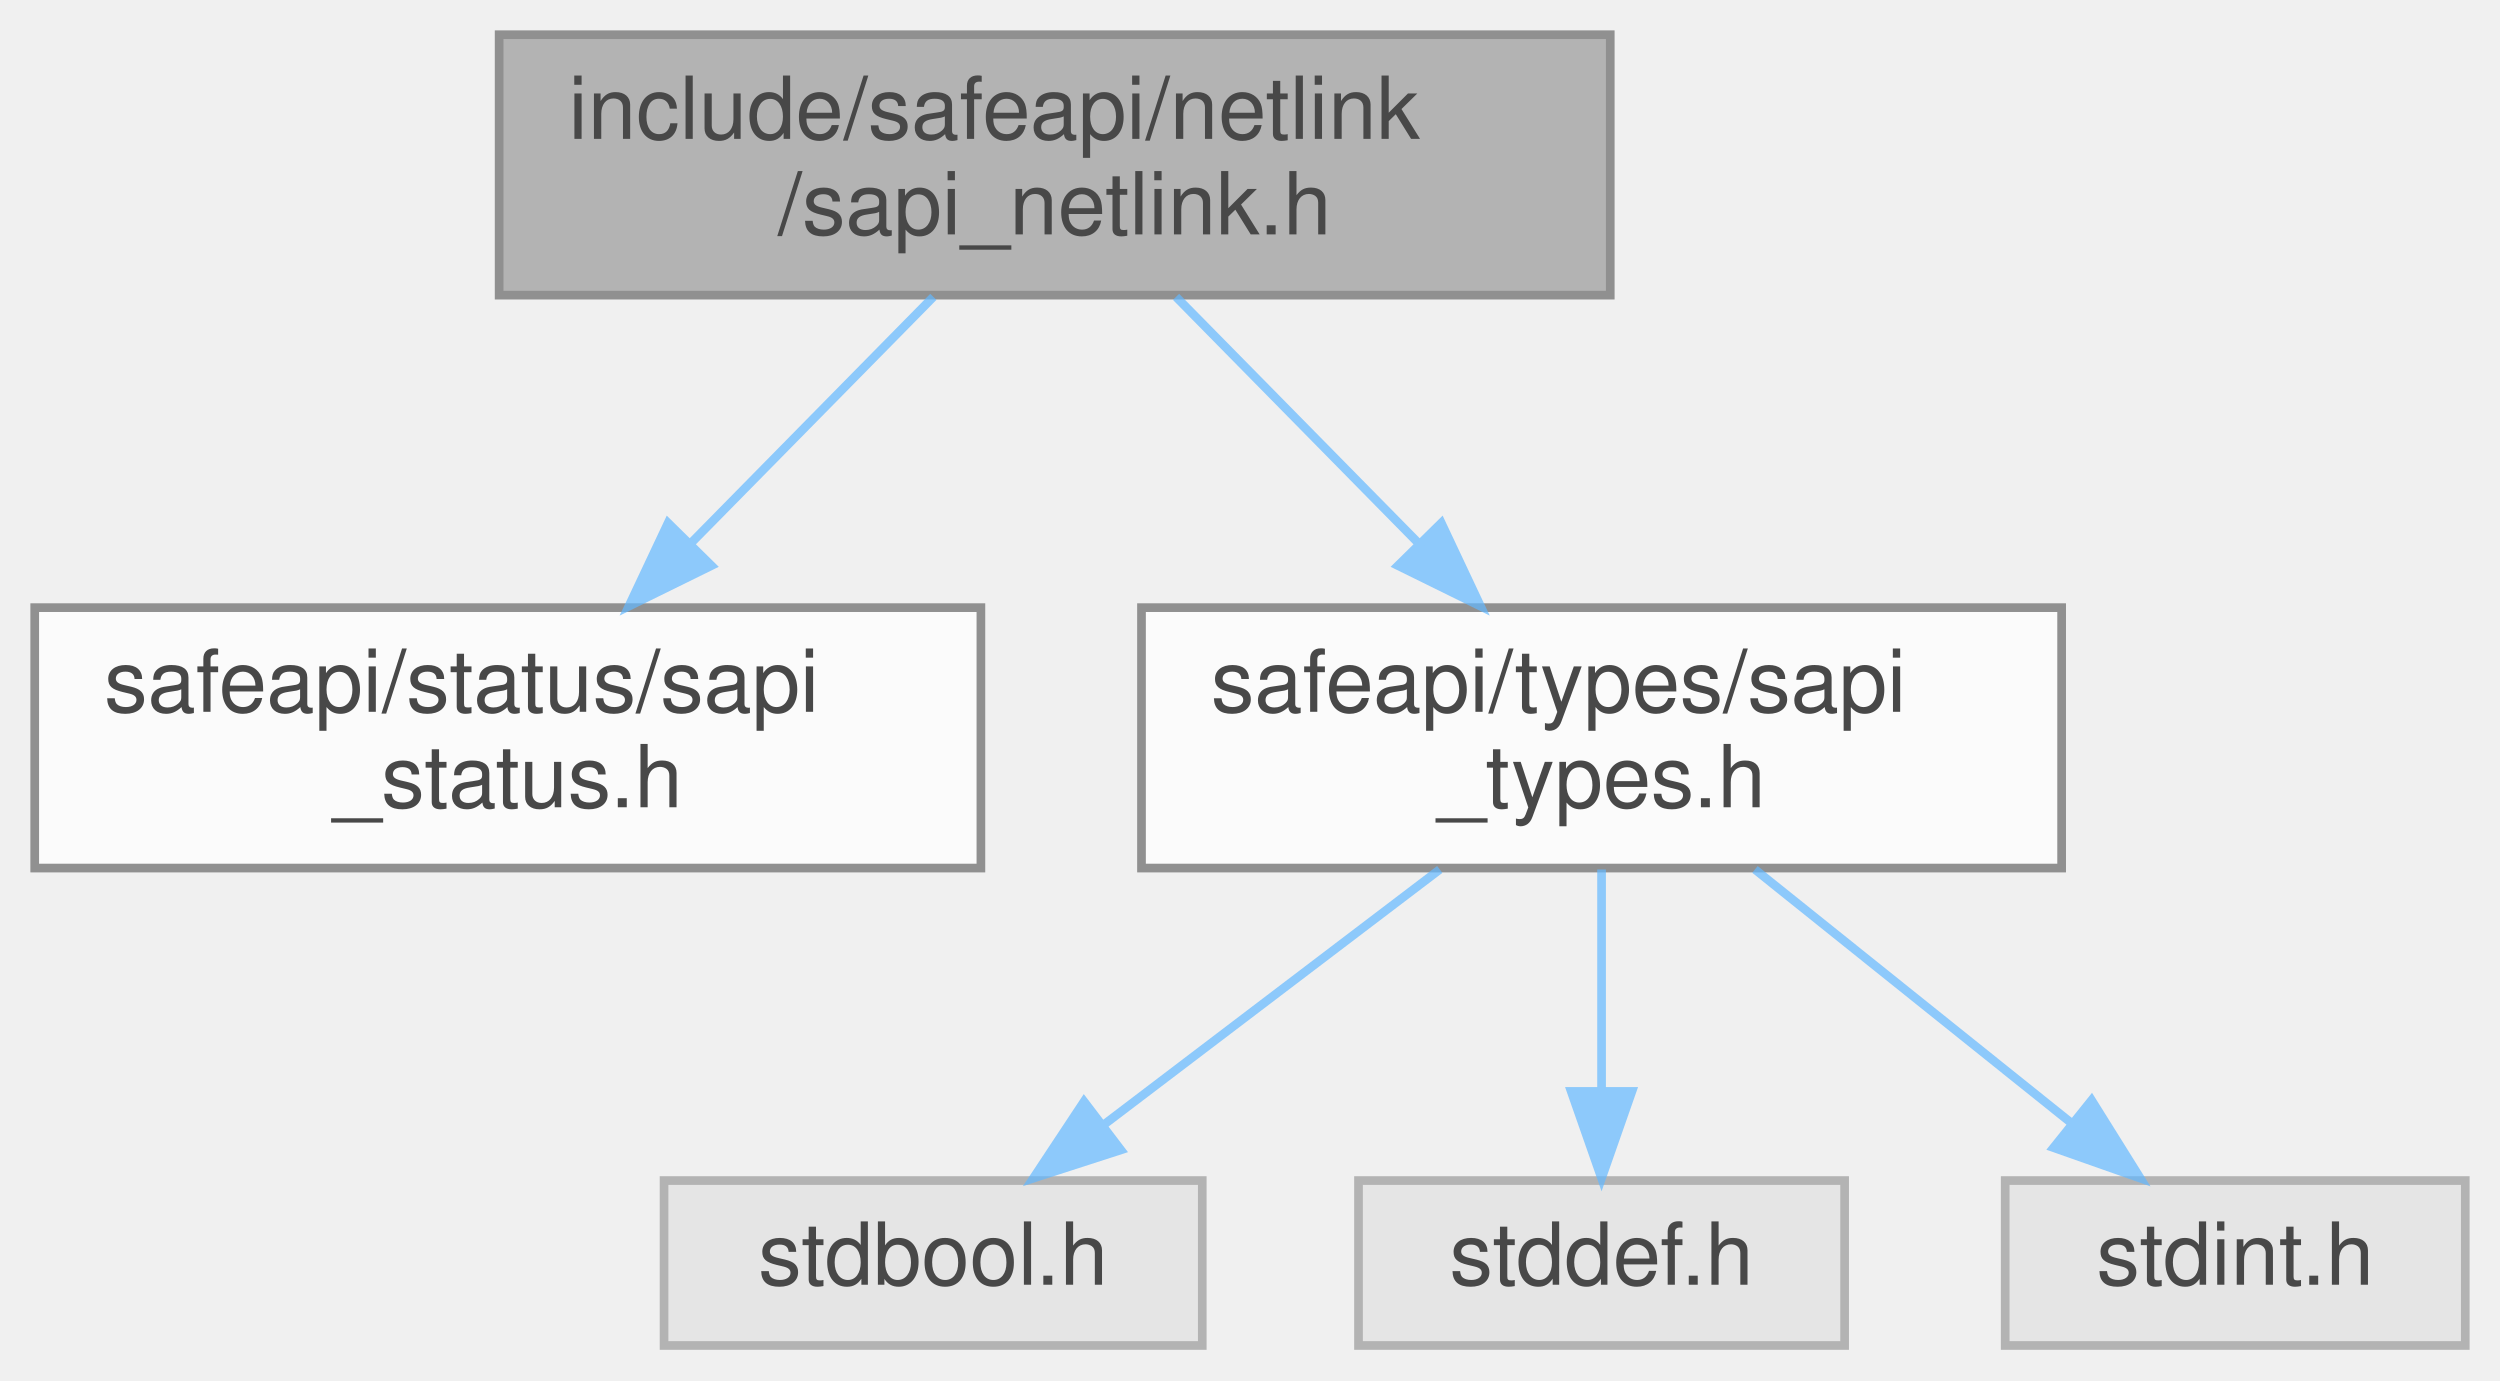
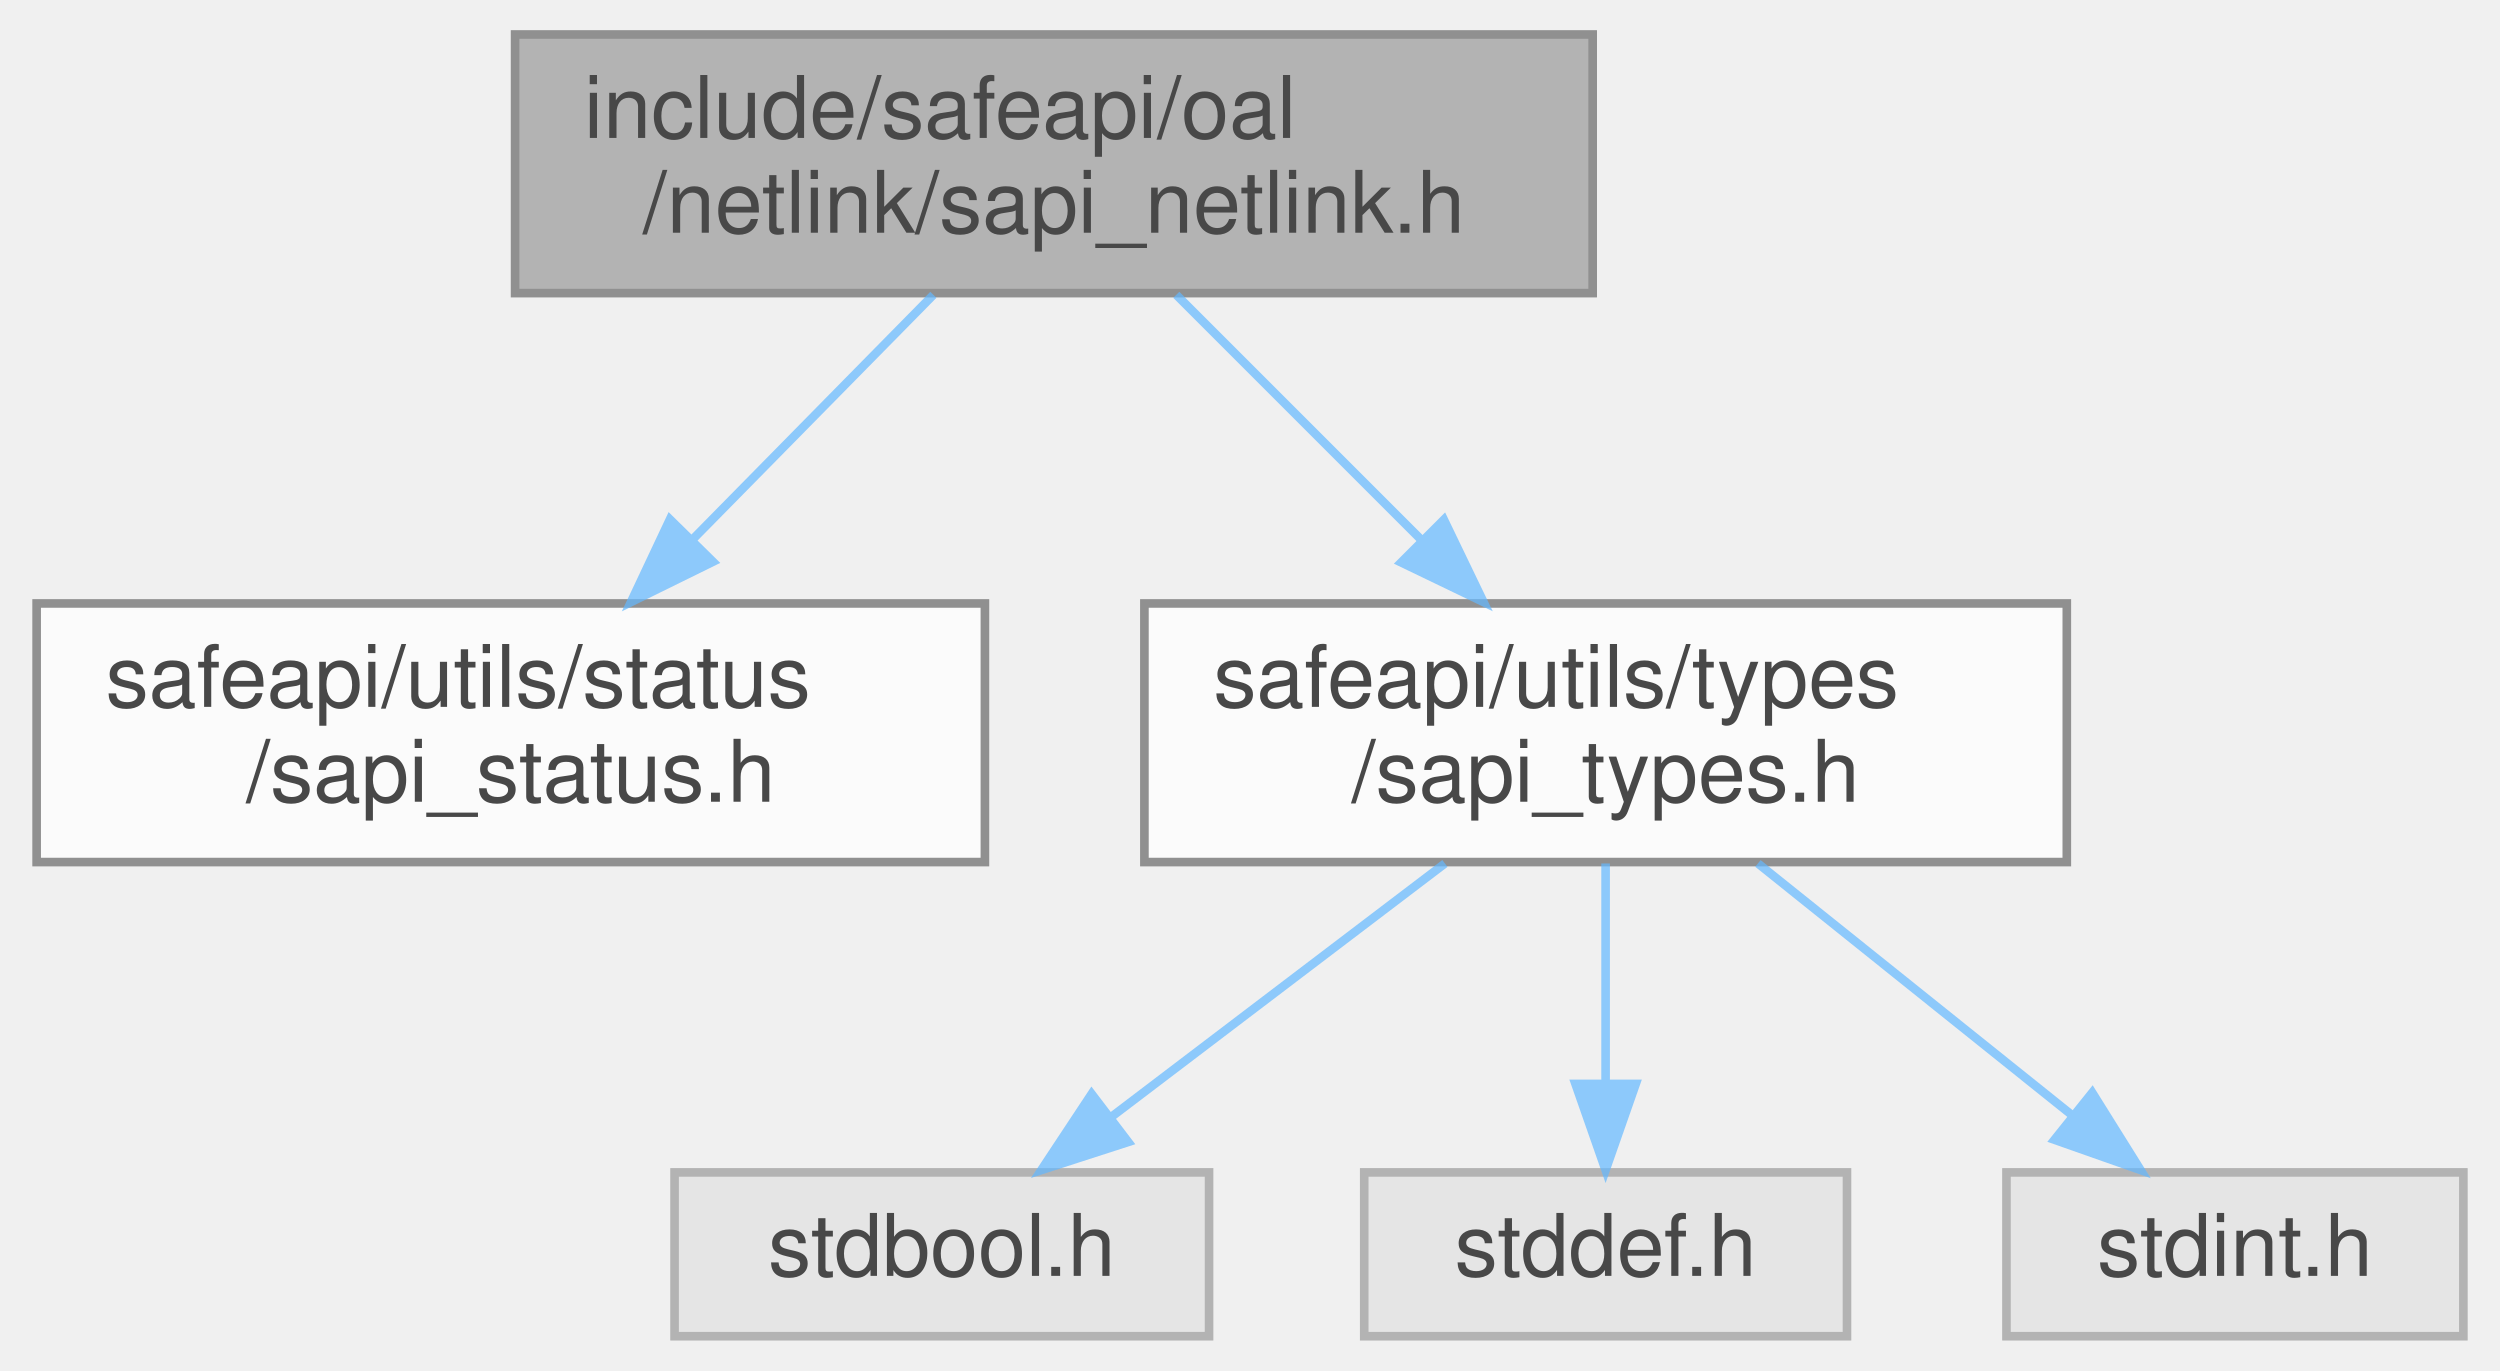
- <svg xmlns="http://www.w3.org/2000/svg" xmlns:xlink="http://www.w3.org/1999/xlink" width="288pt" height="159pt" viewBox="0.00 0.00 288.00 159.00">
+ <svg xmlns="http://www.w3.org/2000/svg" xmlns:xlink="http://www.w3.org/1999/xlink" width="290pt" height="159pt" viewBox="0.00 0.00 289.50 159.00">
  <svg id="main" version="1.1" xml:space="preserve">
    <style type="text/css">
.node, .edge {opacity: 0.7;}
.node.selected, .edge.selected {opacity: 1;}
.edge:hover path { stroke: red; }
.edge:hover polygon { stroke: red; fill: red; }
</style>
    <svg id="graph" class="graph">
      <g id="graph0" class="graph" transform="scale(1 1) rotate(0) translate(4 155)">
        <g id="Node000001" class="node">
          <g id="a_Node000001">
            <a xlink:title="OS Abstraction Layer - Point-to-point network link service.">
-               <polygon fill="#999999" stroke="#666666" points="181.5,-151 53.5,-151 53.5,-121 181.5,-121 181.5,-151" />
-               <text text-anchor="start" x="61.5" y="-139" font-family="Helvetica,sans-Serif" font-size="10.00">include/safeapi/netlink</text>
-               <text text-anchor="middle" x="117.5" y="-128" font-family="Helvetica,sans-Serif" font-size="10.00">/sapi_netlink.h</text>
+               <polygon fill="#999999" stroke="#666666" points="180.5,-151 55.5,-151 55.5,-121 180.5,-121 180.5,-151" />
+               <text text-anchor="start" x="63.5" y="-139" font-family="Helvetica,sans-Serif" font-size="10.00">include/safeapi/oal</text>
+               <text text-anchor="middle" x="118" y="-128" font-family="Helvetica,sans-Serif" font-size="10.00">/netlink/sapi_netlink.h</text>
            </a>
          </g>
        </g>
        <g id="Node000002" class="node">
          <g id="a_Node000002">
            <a xlink:href="sapi__status_8h.html" target="_top" xlink:title="Common status/error codes returned by every Safe API Framework function. Shared across all OS Abstrac...">
-               <polygon fill="white" stroke="#666666" points="109,-85 0,-85 0,-55 109,-55 109,-85" />
-               <text text-anchor="start" x="8" y="-73" font-family="Helvetica,sans-Serif" font-size="10.00">safeapi/status/sapi</text>
-               <text text-anchor="middle" x="54.5" y="-62" font-family="Helvetica,sans-Serif" font-size="10.00">_status.h</text>
+               <polygon fill="white" stroke="#666666" points="110,-85 0,-85 0,-55 110,-55 110,-85" />
+               <text text-anchor="start" x="8" y="-73" font-family="Helvetica,sans-Serif" font-size="10.00">safeapi/utils/status</text>
+               <text text-anchor="middle" x="55" y="-62" font-family="Helvetica,sans-Serif" font-size="10.00">/sapi_status.h</text>
            </a>
          </g>
        </g>
        <g id="edge1_Node000001_Node000002" class="edge">
          <g id="a_edge1_Node000001_Node000002">
            <a xlink:title=" ">
-               <path fill="none" stroke="#63b8ff" d="M103.52,-120.8C95.28,-112.43 84.7,-101.68 75.48,-92.31" />
-               <polygon fill="#63b8ff" stroke="#63b8ff" points="77.95,-89.84 68.44,-85.16 72.96,-94.75 77.95,-89.84" />
+               <path fill="none" stroke="#63b8ff" d="M104.02,-120.8C95.78,-112.43 85.2,-101.68 75.98,-92.31" />
+               <polygon fill="#63b8ff" stroke="#63b8ff" points="78.45,-89.84 68.94,-85.16 73.46,-94.75 78.45,-89.84" />
            </a>
          </g>
        </g>
        <g id="Node000003" class="node">
          <g id="a_Node000003">
            <a xlink:href="sapi__types_8h.html" target="_top" xlink:title="Common fixed-width types and the caller-owned-storage handle pattern used by every OAL service (see A...">
-               <polygon fill="white" stroke="#666666" points="233.5,-85 127.5,-85 127.5,-55 233.5,-55 233.5,-85" />
-               <text text-anchor="start" x="135.5" y="-73" font-family="Helvetica,sans-Serif" font-size="10.00">safeapi/types/sapi</text>
-               <text text-anchor="middle" x="180.5" y="-62" font-family="Helvetica,sans-Serif" font-size="10.00">_types.h</text>
+               <polygon fill="white" stroke="#666666" points="235.5,-85 128.5,-85 128.5,-55 235.5,-55 235.5,-85" />
+               <text text-anchor="start" x="136.5" y="-73" font-family="Helvetica,sans-Serif" font-size="10.00">safeapi/utils/types</text>
+               <text text-anchor="middle" x="182" y="-62" font-family="Helvetica,sans-Serif" font-size="10.00">/sapi_types.h</text>
            </a>
          </g>
        </g>
        <g id="edge2_Node000001_Node000003" class="edge">
          <g id="a_edge2_Node000001_Node000003">
            <a xlink:title=" ">
-               <path fill="none" stroke="#63b8ff" d="M131.48,-120.8C139.72,-112.43 150.3,-101.68 159.52,-92.31" />
-               <polygon fill="#63b8ff" stroke="#63b8ff" points="162.04,-94.75 166.56,-85.16 157.05,-89.84 162.04,-94.75" />
+               <path fill="none" stroke="#63b8ff" d="M132.2,-120.8C140.57,-112.43 151.32,-101.68 160.69,-92.31" />
+               <polygon fill="#63b8ff" stroke="#63b8ff" points="163.24,-94.71 167.84,-85.16 158.29,-89.76 163.24,-94.71" />
            </a>
          </g>
        </g>
        <g id="Node000004" class="node">
          <g id="a_Node000004">
            <a xlink:title=" ">
-               <polygon fill="#e0e0e0" stroke="#999999" points="134.5,-19 72.5,-19 72.5,0 134.5,0 134.5,-19" />
-               <text text-anchor="middle" x="103.5" y="-7" font-family="Helvetica,sans-Serif" font-size="10.00">stdbool.h</text>
+               <polygon fill="#e0e0e0" stroke="#999999" points="136,-19 74,-19 74,0 136,0 136,-19" />
+               <text text-anchor="middle" x="105" y="-7" font-family="Helvetica,sans-Serif" font-size="10.00">stdbool.h</text>
            </a>
          </g>
        </g>
        <g id="edge3_Node000003_Node000004" class="edge">
          <g id="a_edge3_Node000003_Node000004">
            <a xlink:title=" ">
-               <path fill="none" stroke="#63b8ff" d="M161.86,-54.84C150.11,-45.91 134.97,-34.41 123.05,-25.35" />
-               <polygon fill="#63b8ff" stroke="#63b8ff" points="125.12,-22.53 115.04,-19.27 120.88,-28.1 125.12,-22.53" />
+               <path fill="none" stroke="#63b8ff" d="M163.36,-54.84C151.61,-45.91 136.47,-34.41 124.55,-25.35" />
+               <polygon fill="#63b8ff" stroke="#63b8ff" points="126.62,-22.53 116.54,-19.27 122.38,-28.1 126.62,-22.53" />
            </a>
          </g>
        </g>
        <g id="Node000005" class="node">
          <g id="a_Node000005">
            <a xlink:title=" ">
-               <polygon fill="#e0e0e0" stroke="#999999" points="208.5,-19 152.5,-19 152.5,0 208.5,0 208.5,-19" />
-               <text text-anchor="middle" x="180.5" y="-7" font-family="Helvetica,sans-Serif" font-size="10.00">stddef.h</text>
+               <polygon fill="#e0e0e0" stroke="#999999" points="210,-19 154,-19 154,0 210,0 210,-19" />
+               <text text-anchor="middle" x="182" y="-7" font-family="Helvetica,sans-Serif" font-size="10.00">stddef.h</text>
            </a>
          </g>
        </g>
        <g id="edge4_Node000003_Node000005" class="edge">
          <g id="a_edge4_Node000003_Node000005">
            <a xlink:title=" ">
-               <path fill="none" stroke="#63b8ff" d="M180.5,-54.84C180.5,-47.21 180.5,-37.7 180.5,-29.45" />
-               <polygon fill="#63b8ff" stroke="#63b8ff" points="184,-29.27 180.5,-19.27 177,-29.27 184,-29.27" />
+               <path fill="none" stroke="#63b8ff" d="M182,-54.84C182,-47.21 182,-37.7 182,-29.45" />
+               <polygon fill="#63b8ff" stroke="#63b8ff" points="185.5,-29.27 182,-19.27 178.5,-29.27 185.5,-29.27" />
            </a>
          </g>
        </g>
        <g id="Node000006" class="node">
          <g id="a_Node000006">
            <a xlink:title=" ">
-               <polygon fill="#e0e0e0" stroke="#999999" points="280,-19 227,-19 227,0 280,0 280,-19" />
-               <text text-anchor="middle" x="253.5" y="-7" font-family="Helvetica,sans-Serif" font-size="10.00">stdint.h</text>
+               <polygon fill="#e0e0e0" stroke="#999999" points="281.5,-19 228.5,-19 228.5,0 281.5,0 281.5,-19" />
+               <text text-anchor="middle" x="255" y="-7" font-family="Helvetica,sans-Serif" font-size="10.00">stdint.h</text>
            </a>
          </g>
        </g>
        <g id="edge5_Node000003_Node000006" class="edge">
          <g id="a_edge5_Node000003_Node000006">
            <a xlink:title=" ">
-               <path fill="none" stroke="#63b8ff" d="M198.17,-54.84C209.2,-46 223.39,-34.63 234.63,-25.62" />
-               <polygon fill="#63b8ff" stroke="#63b8ff" points="236.95,-28.25 242.56,-19.27 232.57,-22.79 236.95,-28.25" />
+               <path fill="none" stroke="#63b8ff" d="M199.67,-54.84C210.7,-46 224.89,-34.63 236.13,-25.62" />
+               <polygon fill="#63b8ff" stroke="#63b8ff" points="238.45,-28.25 244.06,-19.27 234.07,-22.79 238.45,-28.25" />
            </a>
          </g>
        </g>
      </g>
    </svg>
  </svg>
  <style type="text/css">

[data-mouse-over-selected='false'] { opacity: 0.7; }
[data-mouse-over-selected='true']  { opacity: 1.0; }

</style>
</svg>
